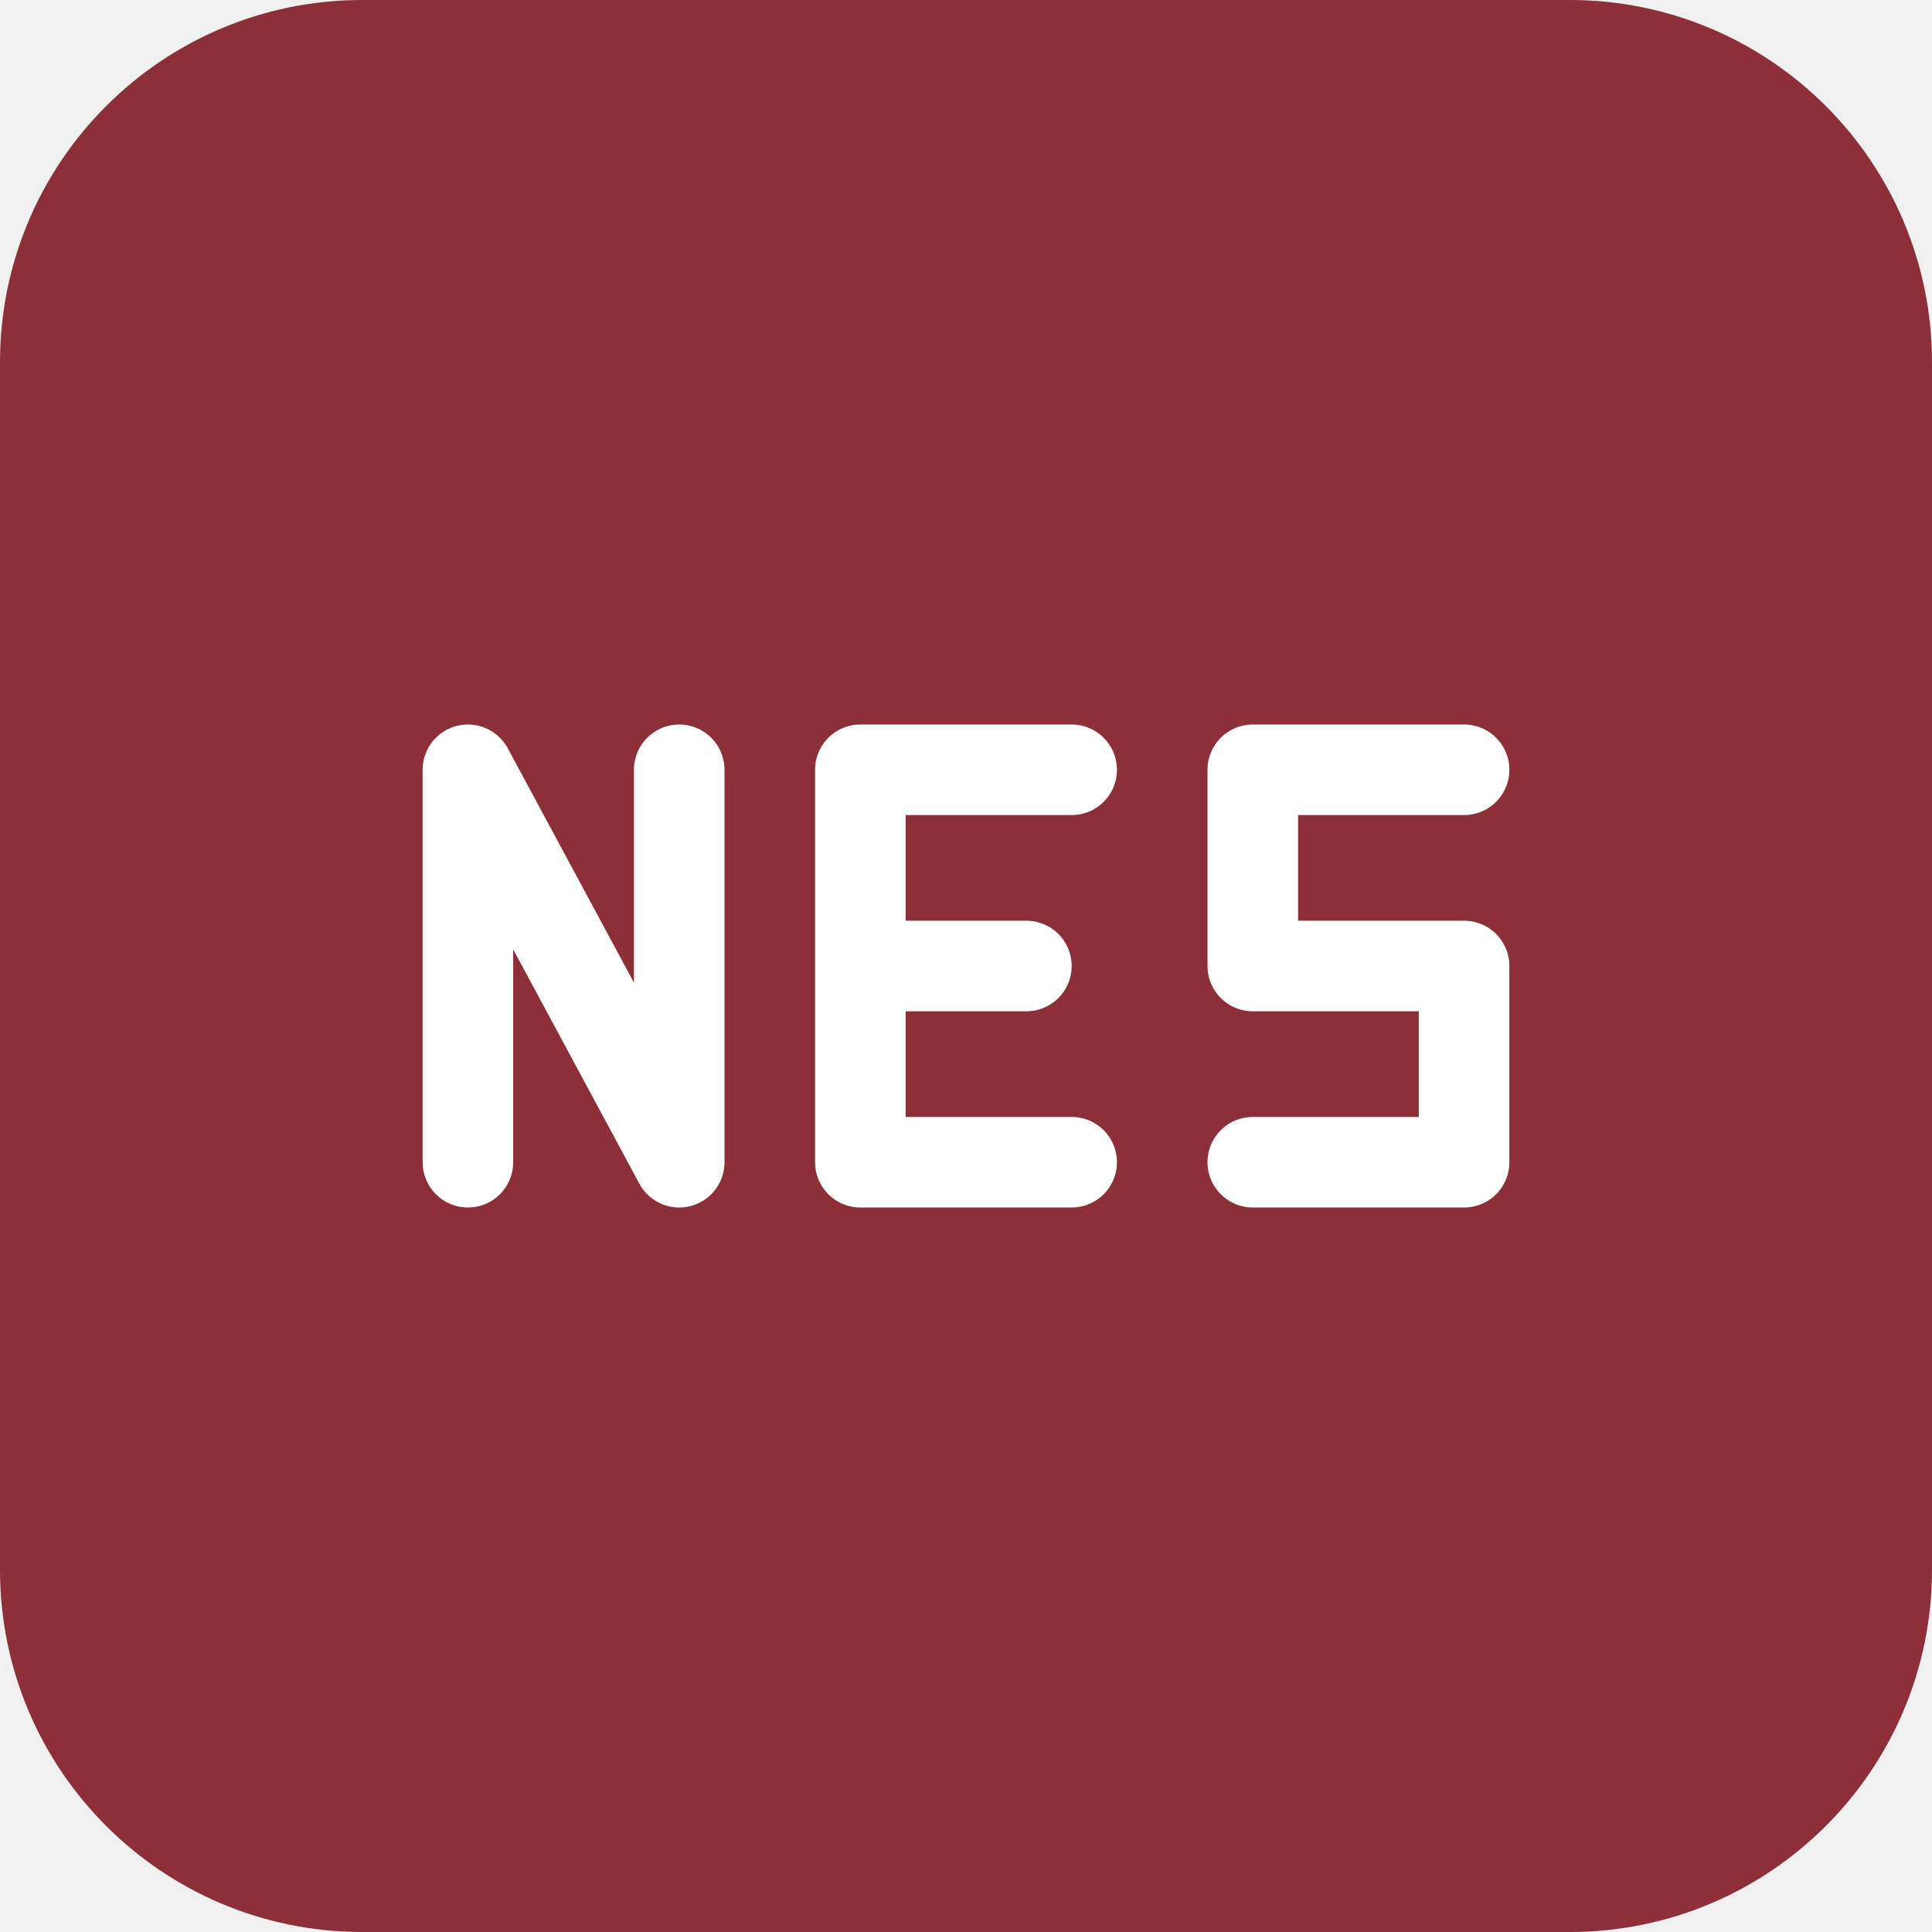
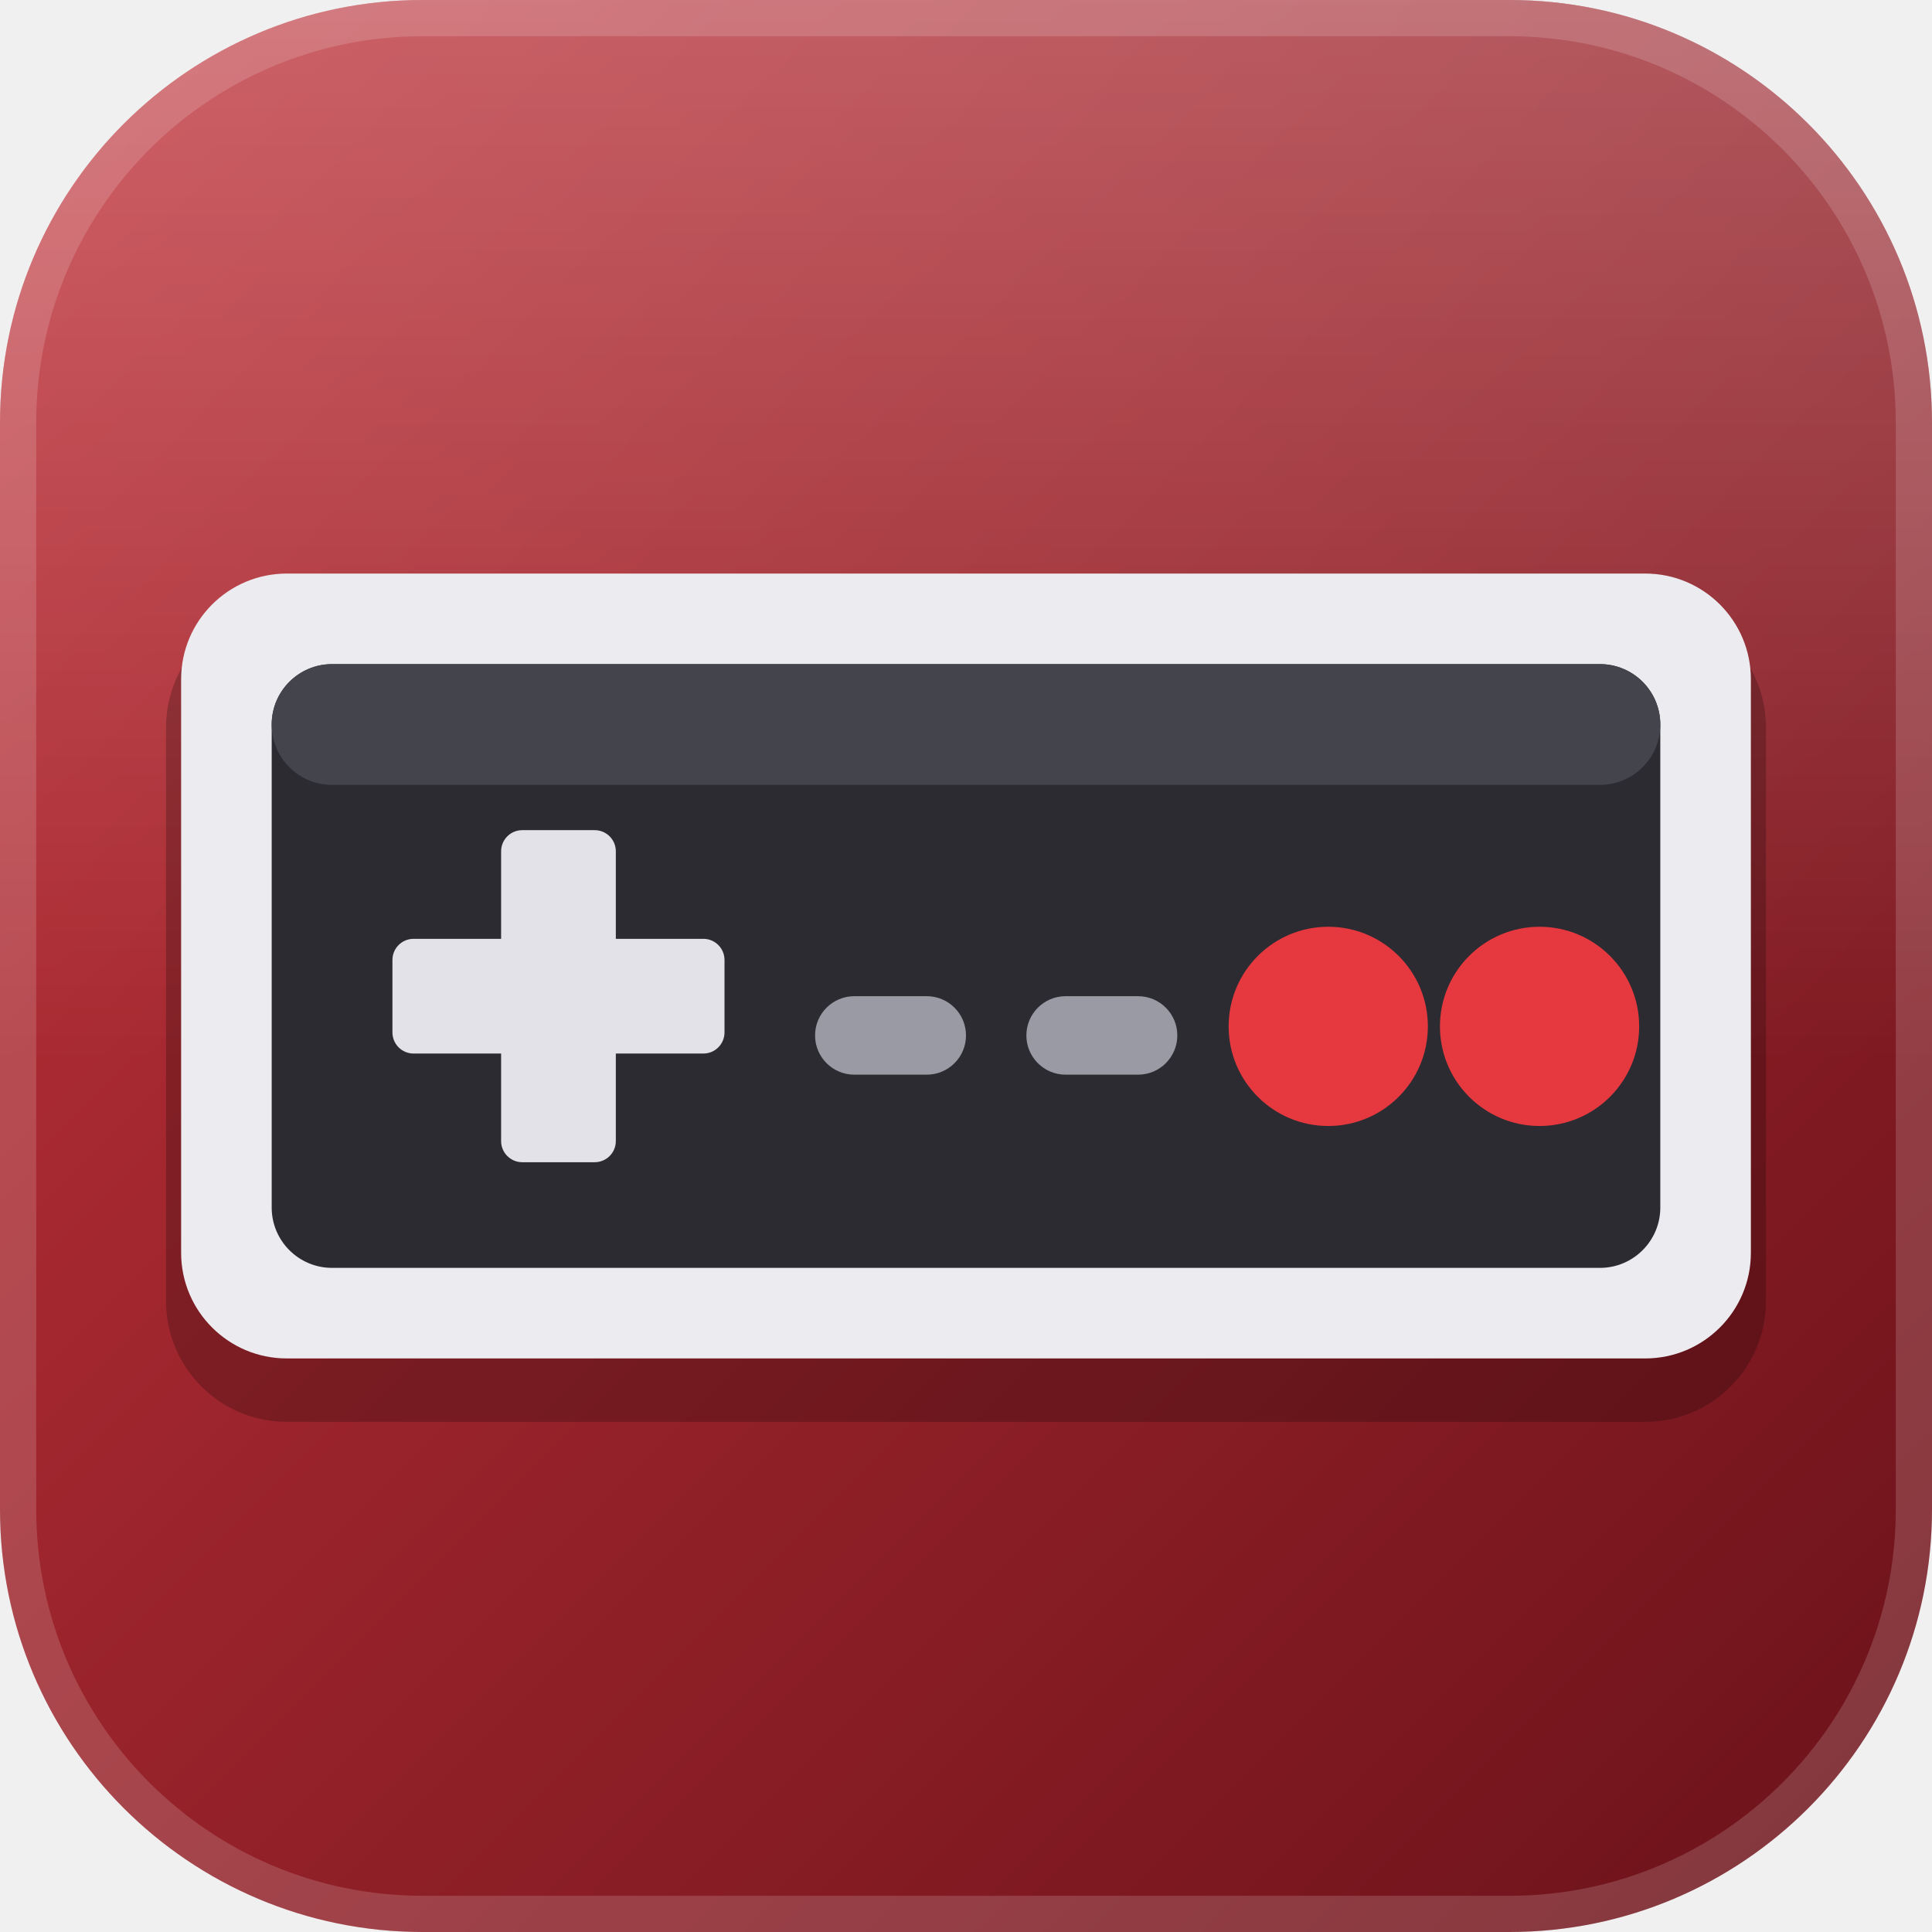
<svg xmlns="http://www.w3.org/2000/svg" viewBox="0 0 64 64" width="64" height="64">
-   <rect width="64" height="64" rx="12" fill="#8c2f39" />
-   <g transform="translate(14 24)" fill="none" stroke="#fff" stroke-width="3" stroke-linecap="round" stroke-linejoin="round">
-     <path d="M1.5 14.5 V1.5 L8.5 14.5 V1.5" />
-     <path transform="translate(13 0)" d="M8.5 1.5 H1.5 V14.5 H8.5 M1.5 8 H7" />
-     <path transform="translate(26 0)" d="M8.5 1.5 H1.5 V8 H8.5 V14.5 H1.5" />
+   <defs>
+     <linearGradient id="g" x1="0" y1="0" x2="1" y2="1">
+       <stop offset="0" stop-color="#c2333b" />
+       <stop offset="1" stop-color="#6a1119" />
+     </linearGradient>
+     <linearGradient id="l" x1="0" y1="0" x2="0" y2="1">
+       <stop offset="0" stop-color="#fff" stop-opacity=".24" />
+       <stop offset=".55" stop-color="#fff" stop-opacity="0" />
+     </linearGradient>
+   </defs>
+   <rect width="64" height="64" rx="14" fill="url(#g)" />
+   <rect width="64" height="64" rx="14" fill="url(#l)" />
+   <path d="M14 .6h36A13.4 13.4 0 0 1 63.4 14v36A13.4 13.4 0 0 1 50 63.4H14A13.4 13.4 0 0 1 .6 50V14A13.4 13.4 0 0 1 14 .6z" fill="none" stroke="#fff" stroke-opacity=".16" stroke-width="1.2" />
+   <g transform="translate(0 1.6)" fill="#000" stroke="#000" opacity=".22">
+     <rect x="6" y="19" width="52" height="26" rx="3.5" />
  </g>
+   <rect x="6" y="19" width="52" height="26" rx="3.5" fill="#ececf0" />
+   <rect x="9" y="22" width="46" height="20" rx="2" fill="#2b2b31" />
+   <rect x="9" y="22" width="46" height="4" rx="2" fill="#44444c" />
+   <rect x="16.6" y="27.5" width="3.8" height="11" rx=".7" fill="#e2e2e8" />
+   <rect x="13" y="31.1" width="11" height="3.8" rx=".7" fill="#e2e2e8" />
+   <rect x="27" y="33" width="5" height="2.6" rx="1.3" fill="#9a9aa4" />
+   <rect x="34" y="33" width="5" height="2.6" rx="1.3" fill="#9a9aa4" />
+   <circle cx="44" cy="34" r="3.3" fill="#e5383f" />
+   <circle cx="51" cy="34" r="3.3" fill="#e5383f" />
</svg>
